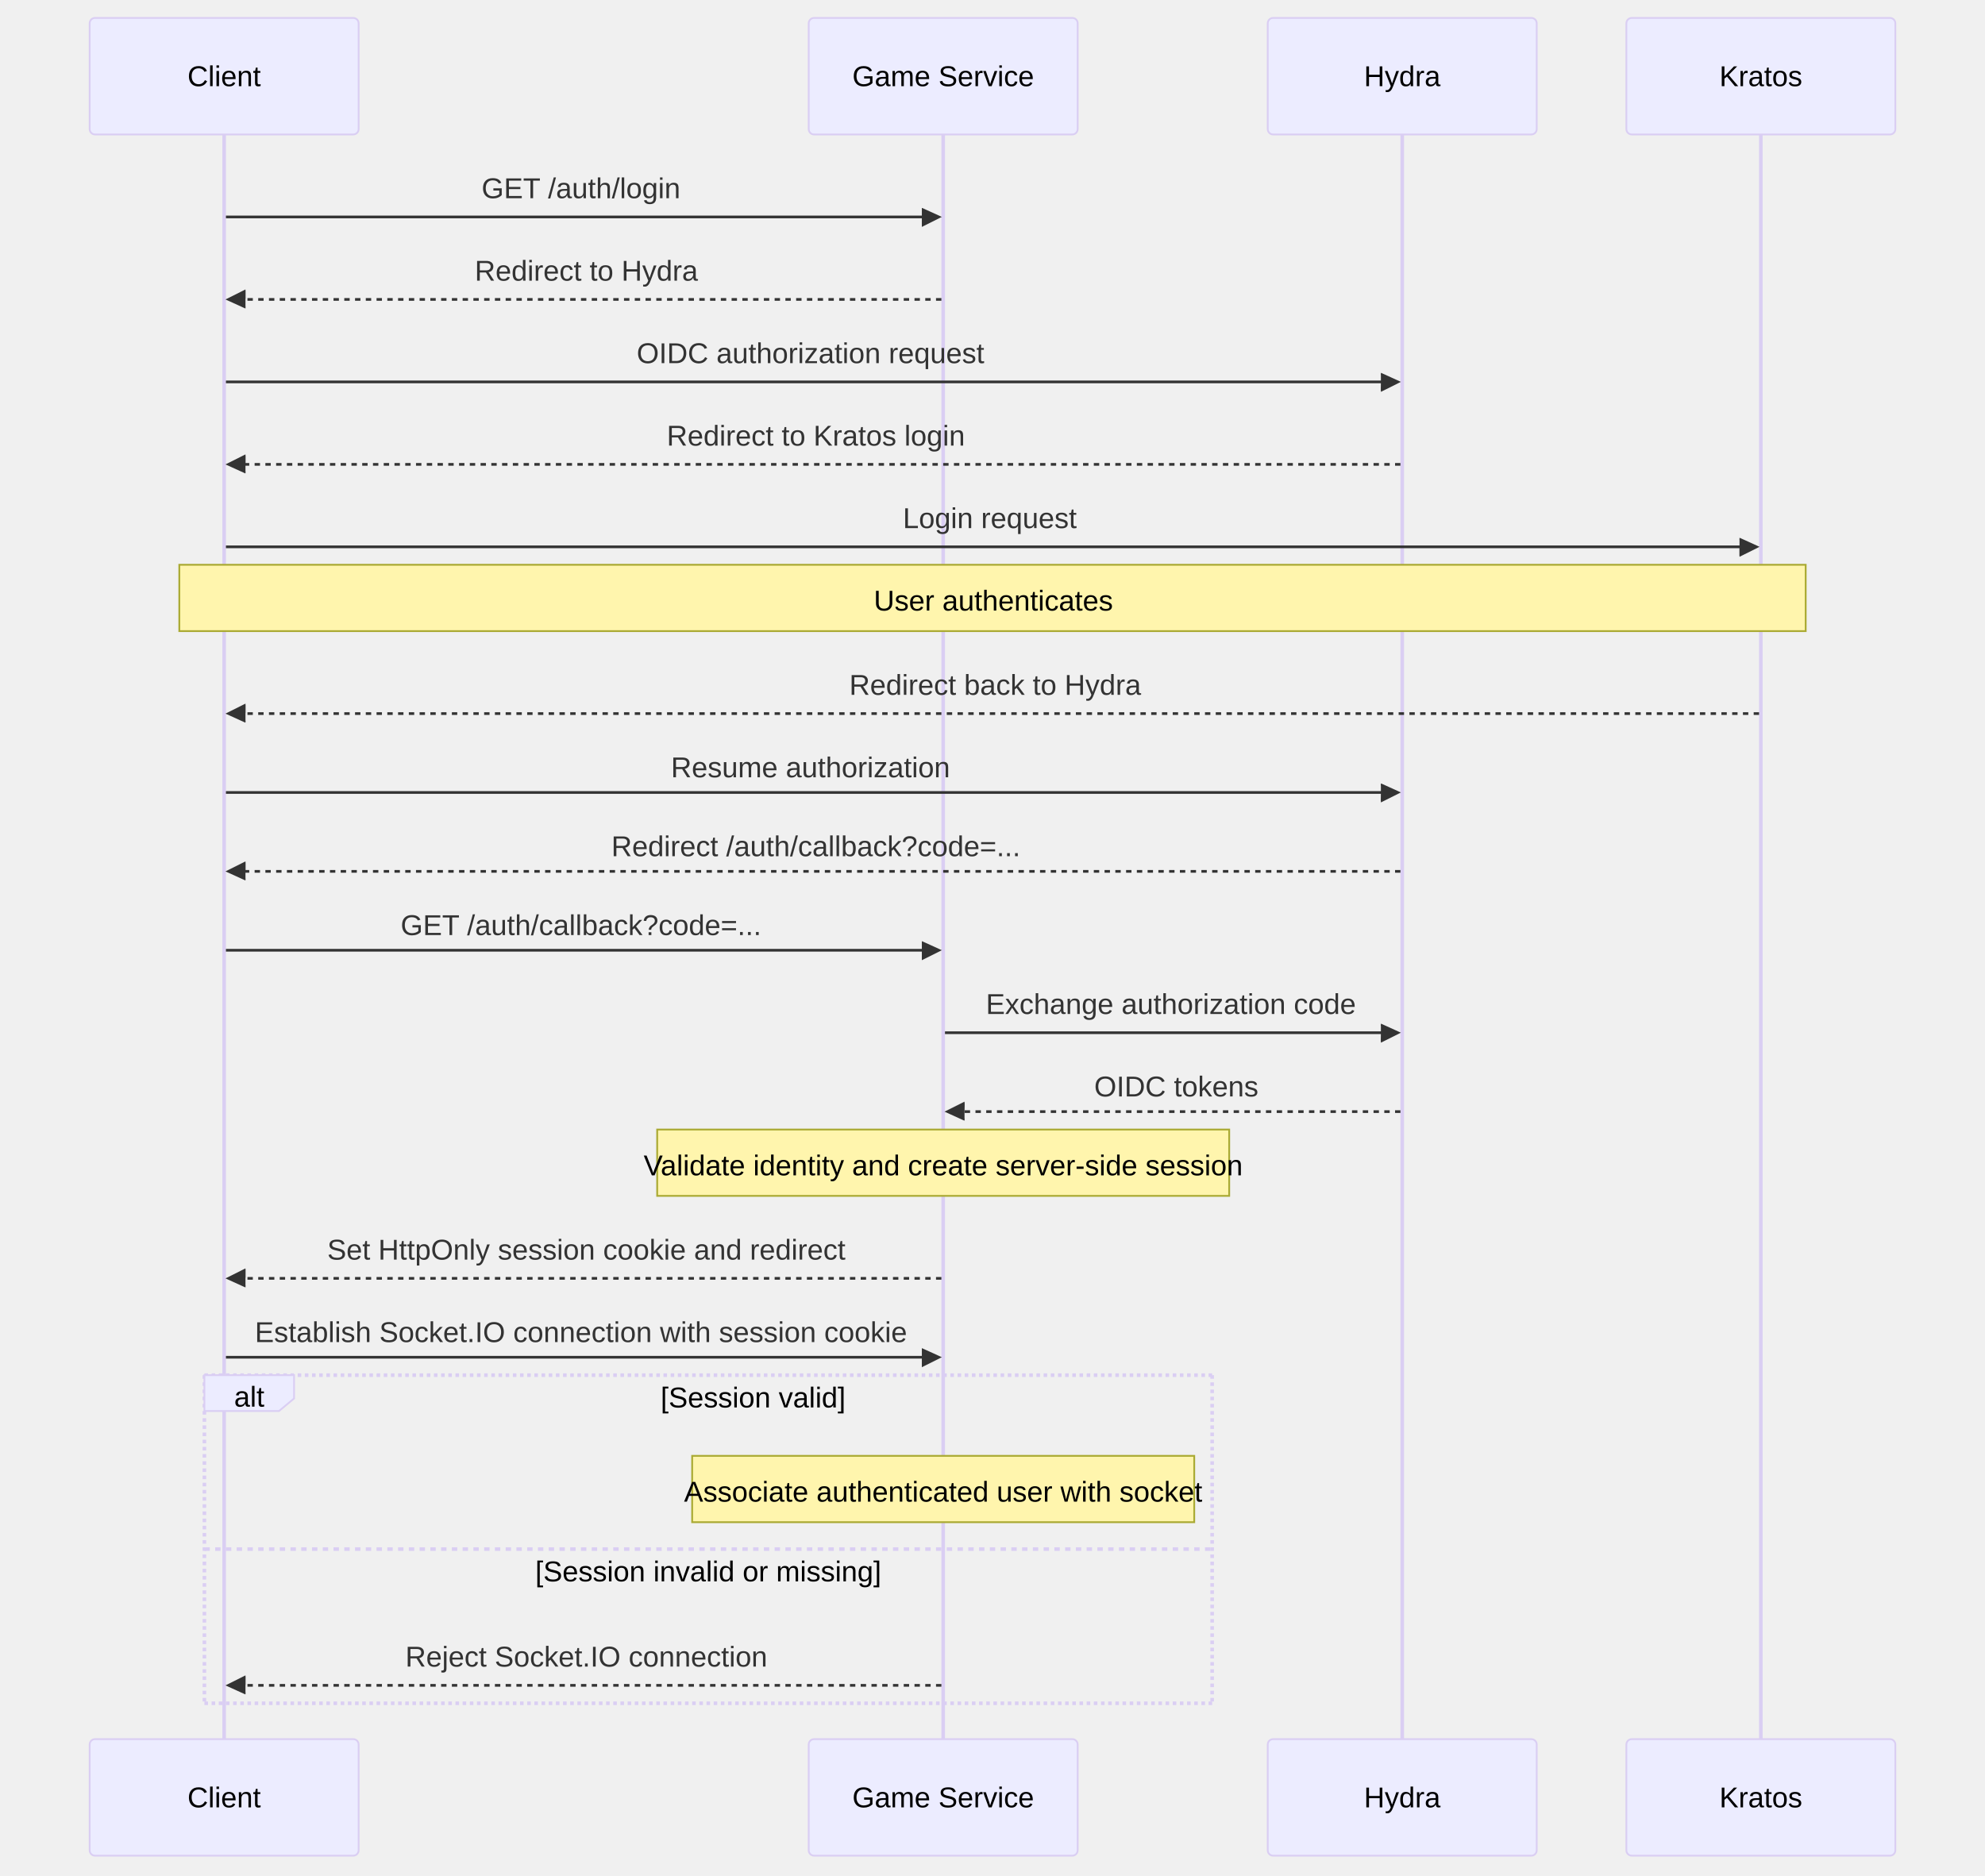
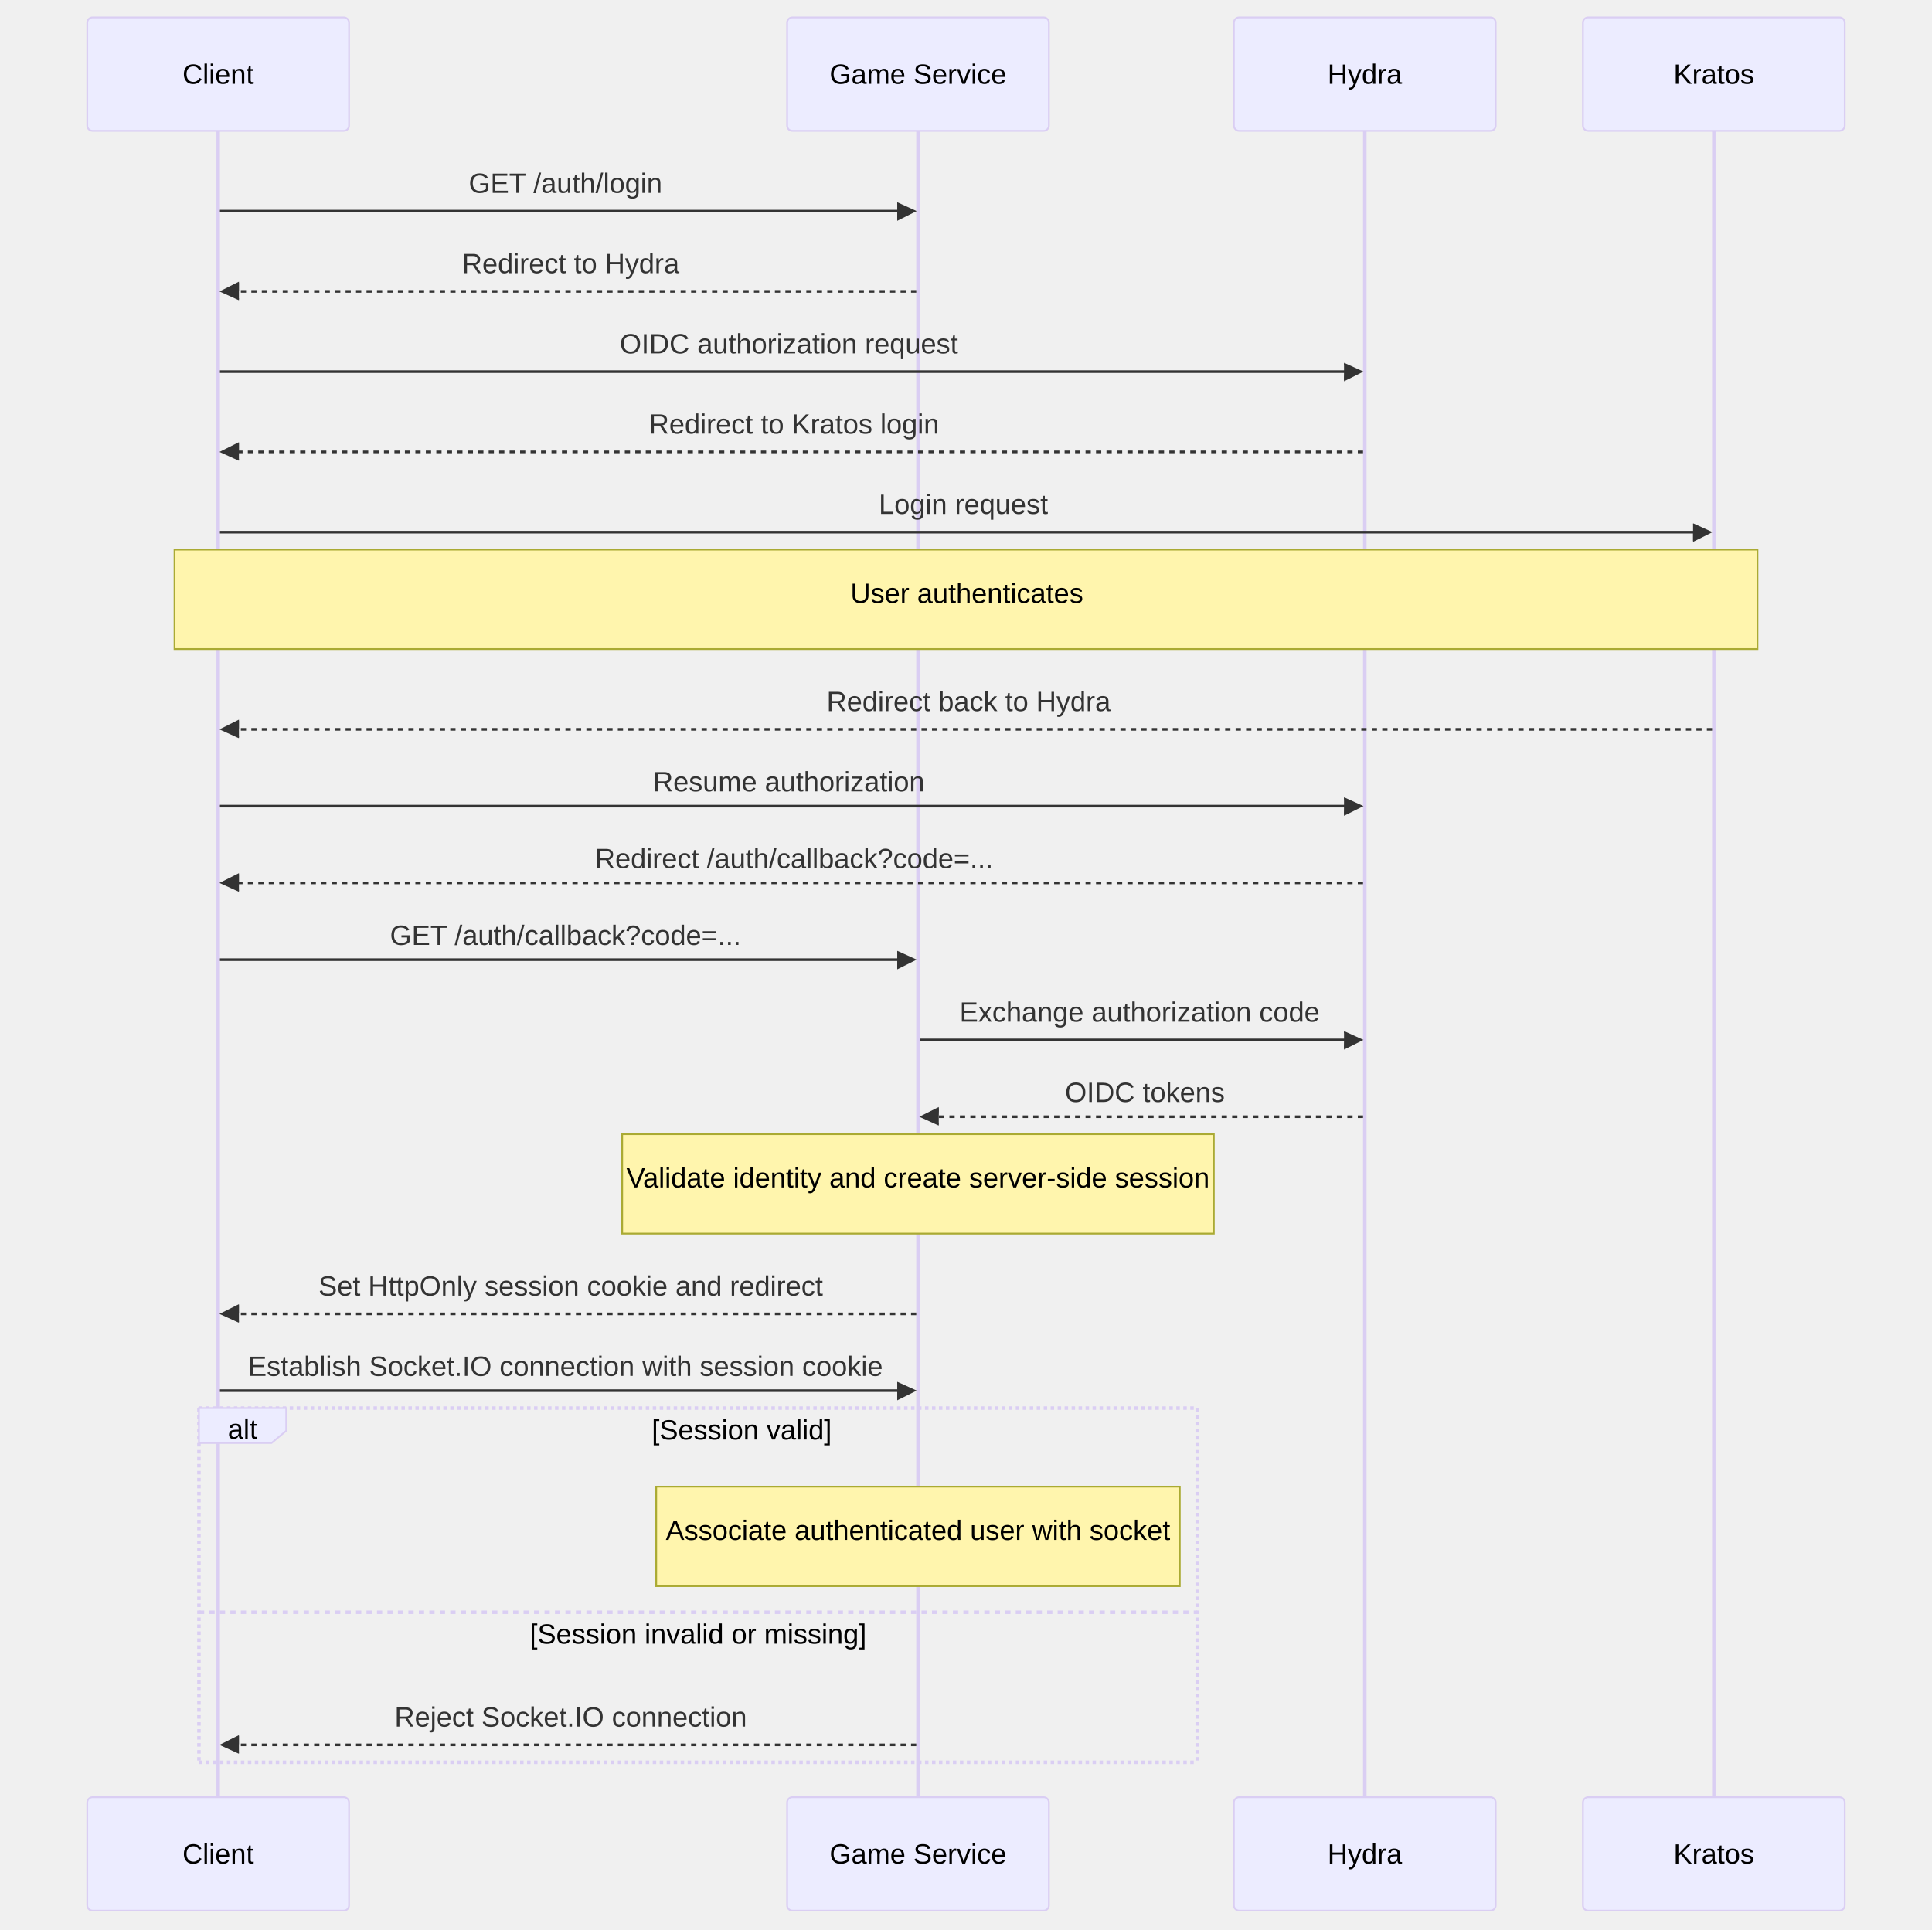
- <svg xmlns="http://www.w3.org/2000/svg" id="my-svg" width="100%" style="max-width: 1107px; background-color: white;" viewBox="-50 -10 1107 1046" role="graphics-document document" aria-roledescription="sequence">
+ <svg xmlns="http://www.w3.org/2000/svg" id="my-svg" width="100%" style="max-width: 1107px; background-color: white;" viewBox="-50 -10 1107 1106" role="graphics-document document" aria-roledescription="sequence">
  <g>
-     <rect x="857" y="960" fill="#eaeaea" stroke="#666" width="150" height="65" name="Kratos" rx="3" ry="3" class="actor actor-bottom" />
-     <text x="932" y="992.5" dominant-baseline="central" alignment-baseline="central" class="actor actor-box" style="text-anchor: middle; font-size: 16px; font-weight: 400;">
+     <rect x="857" y="1020" fill="#eaeaea" stroke="#666" width="150" height="65" name="Kratos" rx="3" ry="3" class="actor actor-bottom" />
+     <text x="932" y="1052.5" dominant-baseline="central" alignment-baseline="central" class="actor actor-box" style="text-anchor: middle; font-size: 16px; font-weight: 400;">
      <tspan x="932" dy="0">Kratos</tspan>
    </text>
  </g>
  <g>
-     <rect x="657" y="960" fill="#eaeaea" stroke="#666" width="150" height="65" name="Hydra" rx="3" ry="3" class="actor actor-bottom" />
-     <text x="732" y="992.5" dominant-baseline="central" alignment-baseline="central" class="actor actor-box" style="text-anchor: middle; font-size: 16px; font-weight: 400;">
+     <rect x="657" y="1020" fill="#eaeaea" stroke="#666" width="150" height="65" name="Hydra" rx="3" ry="3" class="actor actor-bottom" />
+     <text x="732" y="1052.5" dominant-baseline="central" alignment-baseline="central" class="actor actor-box" style="text-anchor: middle; font-size: 16px; font-weight: 400;">
      <tspan x="732" dy="0">Hydra</tspan>
    </text>
  </g>
  <g>
-     <rect x="401" y="960" fill="#eaeaea" stroke="#666" width="150" height="65" name="Server" rx="3" ry="3" class="actor actor-bottom" />
-     <text x="476" y="992.5" dominant-baseline="central" alignment-baseline="central" class="actor actor-box" style="text-anchor: middle; font-size: 16px; font-weight: 400;">
+     <rect x="401" y="1020" fill="#eaeaea" stroke="#666" width="150" height="65" name="Server" rx="3" ry="3" class="actor actor-bottom" />
+     <text x="476" y="1052.5" dominant-baseline="central" alignment-baseline="central" class="actor actor-box" style="text-anchor: middle; font-size: 16px; font-weight: 400;">
      <tspan x="476" dy="0">Game Service</tspan>
    </text>
  </g>
  <g>
-     <rect x="0" y="960" fill="#eaeaea" stroke="#666" width="150" height="65" name="Client" rx="3" ry="3" class="actor actor-bottom" />
-     <text x="75" y="992.5" dominant-baseline="central" alignment-baseline="central" class="actor actor-box" style="text-anchor: middle; font-size: 16px; font-weight: 400;">
+     <rect x="0" y="1020" fill="#eaeaea" stroke="#666" width="150" height="65" name="Client" rx="3" ry="3" class="actor actor-bottom" />
+     <text x="75" y="1052.5" dominant-baseline="central" alignment-baseline="central" class="actor actor-box" style="text-anchor: middle; font-size: 16px; font-weight: 400;">
      <tspan x="75" dy="0">Client</tspan>
    </text>
  </g>
  <g>
-     <line id="actor3" x1="932" y1="65" x2="932" y2="960" class="actor-line 200" stroke-width="0.5px" stroke="#999" name="Kratos" />
+     <line id="actor3" x1="932" y1="65" x2="932" y2="1020" class="actor-line 200" stroke-width="0.5px" stroke="#999" name="Kratos" />
    <g id="root-3">
      <rect x="857" y="0" fill="#eaeaea" stroke="#666" width="150" height="65" name="Kratos" rx="3" ry="3" class="actor actor-top" />
      <text x="932" y="32.5" dominant-baseline="central" alignment-baseline="central" class="actor actor-box" style="text-anchor: middle; font-size: 16px; font-weight: 400;">
        <tspan x="932" dy="0">Kratos</tspan>
      </text>
    </g>
  </g>
  <g>
-     <line id="actor2" x1="732" y1="65" x2="732" y2="960" class="actor-line 200" stroke-width="0.5px" stroke="#999" name="Hydra" />
+     <line id="actor2" x1="732" y1="65" x2="732" y2="1020" class="actor-line 200" stroke-width="0.5px" stroke="#999" name="Hydra" />
    <g id="root-2">
      <rect x="657" y="0" fill="#eaeaea" stroke="#666" width="150" height="65" name="Hydra" rx="3" ry="3" class="actor actor-top" />
      <text x="732" y="32.5" dominant-baseline="central" alignment-baseline="central" class="actor actor-box" style="text-anchor: middle; font-size: 16px; font-weight: 400;">
        <tspan x="732" dy="0">Hydra</tspan>
      </text>
    </g>
  </g>
  <g>
-     <line id="actor1" x1="476" y1="65" x2="476" y2="960" class="actor-line 200" stroke-width="0.5px" stroke="#999" name="Server" />
+     <line id="actor1" x1="476" y1="65" x2="476" y2="1020" class="actor-line 200" stroke-width="0.5px" stroke="#999" name="Server" />
    <g id="root-1">
      <rect x="401" y="0" fill="#eaeaea" stroke="#666" width="150" height="65" name="Server" rx="3" ry="3" class="actor actor-top" />
      <text x="476" y="32.5" dominant-baseline="central" alignment-baseline="central" class="actor actor-box" style="text-anchor: middle; font-size: 16px; font-weight: 400;">
        <tspan x="476" dy="0">Game Service</tspan>
      </text>
    </g>
  </g>
  <g>
-     <line id="actor0" x1="75" y1="65" x2="75" y2="960" class="actor-line 200" stroke-width="0.5px" stroke="#999" name="Client" />
+     <line id="actor0" x1="75" y1="65" x2="75" y2="1020" class="actor-line 200" stroke-width="0.5px" stroke="#999" name="Client" />
    <g id="root-0">
      <rect x="0" y="0" fill="#eaeaea" stroke="#666" width="150" height="65" name="Client" rx="3" ry="3" class="actor actor-top" />
      <text x="75" y="32.5" dominant-baseline="central" alignment-baseline="central" class="actor actor-box" style="text-anchor: middle; font-size: 16px; font-weight: 400;">
        <tspan x="75" dy="0">Client</tspan>
      </text>
    </g>
  </g>
  <style>#my-svg{font-family:"trebuchet ms",verdana,arial,sans-serif;font-size:16px;fill:#333;}@keyframes edge-animation-frame{from{stroke-dashoffset:0;}}@keyframes dash{to{stroke-dashoffset:0;}}#my-svg .edge-animation-slow{stroke-dasharray:9,5!important;stroke-dashoffset:900;animation:dash 50s linear infinite;stroke-linecap:round;}#my-svg .edge-animation-fast{stroke-dasharray:9,5!important;stroke-dashoffset:900;animation:dash 20s linear infinite;stroke-linecap:round;}#my-svg .error-icon{fill:#552222;}#my-svg .error-text{fill:#552222;stroke:#552222;}#my-svg .edge-thickness-normal{stroke-width:1px;}#my-svg .edge-thickness-thick{stroke-width:3.5px;}#my-svg .edge-pattern-solid{stroke-dasharray:0;}#my-svg .edge-thickness-invisible{stroke-width:0;fill:none;}#my-svg .edge-pattern-dashed{stroke-dasharray:3;}#my-svg .edge-pattern-dotted{stroke-dasharray:2;}#my-svg .marker{fill:#333333;stroke:#333333;}#my-svg .marker.cross{stroke:#333333;}#my-svg svg{font-family:"trebuchet ms",verdana,arial,sans-serif;font-size:16px;}#my-svg p{margin:0;}#my-svg .actor{stroke:hsl(259.626, 59.777%, 87.902%);fill:#ECECFF;}#my-svg text.actor&gt;tspan{fill:black;stroke:none;}#my-svg .actor-line{stroke:hsl(259.626, 59.777%, 87.902%);}#my-svg .innerArc{stroke-width:1.5;stroke-dasharray:none;}#my-svg .messageLine0{stroke-width:1.5;stroke-dasharray:none;stroke:#333;}#my-svg .messageLine1{stroke-width:1.5;stroke-dasharray:2,2;stroke:#333;}#my-svg #arrowhead path{fill:#333;stroke:#333;}#my-svg .sequenceNumber{fill:white;}#my-svg #sequencenumber{fill:#333;}#my-svg #crosshead path{fill:#333;stroke:#333;}#my-svg .messageText{fill:#333;stroke:none;}#my-svg .labelBox{stroke:hsl(259.626, 59.777%, 87.902%);fill:#ECECFF;}#my-svg .labelText,#my-svg .labelText&gt;tspan{fill:black;stroke:none;}#my-svg .loopText,#my-svg .loopText&gt;tspan{fill:black;stroke:none;}#my-svg .loopLine{stroke-width:2px;stroke-dasharray:2,2;stroke:hsl(259.626, 59.777%, 87.902%);fill:hsl(259.626, 59.777%, 87.902%);}#my-svg .note{stroke:#aaaa33;fill:#fff5ad;}#my-svg .noteText,#my-svg .noteText&gt;tspan{fill:black;stroke:none;}#my-svg .activation0{fill:#f4f4f4;stroke:#666;}#my-svg .activation1{fill:#f4f4f4;stroke:#666;}#my-svg .activation2{fill:#f4f4f4;stroke:#666;}#my-svg .actorPopupMenu{position:absolute;}#my-svg .actorPopupMenuPanel{position:absolute;fill:#ECECFF;box-shadow:0px 8px 16px 0px rgba(0,0,0,0.2);filter:drop-shadow(3px 5px 2px rgb(0 0 0 / 0.4));}#my-svg .actor-man line{stroke:hsl(259.626, 59.777%, 87.902%);fill:#ECECFF;}#my-svg .actor-man circle,#my-svg line{stroke:hsl(259.626, 59.777%, 87.902%);fill:#ECECFF;stroke-width:2px;}#my-svg :root{--mermaid-font-family:"trebuchet ms",verdana,arial,sans-serif;}</style>
  <g />
  <defs>
    <symbol id="computer" width="24" height="24">
      <path transform="scale(.5)" d="M2 2v13h20v-13h-20zm18 11h-16v-9h16v9zm-10.228 6l.466-1h3.524l.467 1h-4.457zm14.228 3h-24l2-6h2.104l-1.33 4h18.45l-1.297-4h2.073l2 6zm-5-10h-14v-7h14v7z" />
    </symbol>
  </defs>
  <defs>
    <symbol id="database" fill-rule="evenodd" clip-rule="evenodd">
      <path transform="scale(.5)" d="M12.258.001l.256.004.255.005.253.008.251.01.249.012.247.015.246.016.242.019.241.02.239.023.236.024.233.027.231.028.229.031.225.032.223.034.22.036.217.038.214.04.211.041.208.043.205.045.201.046.198.048.194.05.191.051.187.053.183.054.18.056.175.057.172.059.168.06.163.061.16.063.155.064.15.066.074.033.073.033.071.034.07.034.069.035.068.035.067.035.066.035.064.036.064.036.062.036.06.036.06.037.058.037.058.037.055.038.055.038.053.038.052.038.051.039.05.039.048.039.047.039.045.04.044.04.043.04.041.04.04.041.039.041.037.041.036.041.034.041.033.042.032.042.03.042.029.042.027.042.026.043.024.043.023.043.021.043.02.043.018.044.017.043.015.044.013.044.012.044.011.045.009.044.007.045.006.045.004.045.002.045.001.045v17l-.001.045-.002.045-.004.045-.006.045-.007.045-.009.044-.011.045-.012.044-.013.044-.015.044-.017.043-.018.044-.02.043-.021.043-.023.043-.024.043-.026.043-.027.042-.029.042-.03.042-.032.042-.033.042-.034.041-.036.041-.037.041-.039.041-.04.041-.041.04-.043.04-.044.04-.045.04-.047.039-.048.039-.05.039-.051.039-.052.038-.053.038-.055.038-.055.038-.058.037-.058.037-.06.037-.06.036-.062.036-.064.036-.064.036-.066.035-.067.035-.068.035-.069.035-.07.034-.071.034-.073.033-.074.033-.15.066-.155.064-.16.063-.163.061-.168.06-.172.059-.175.057-.18.056-.183.054-.187.053-.191.051-.194.05-.198.048-.201.046-.205.045-.208.043-.211.041-.214.04-.217.038-.22.036-.223.034-.225.032-.229.031-.231.028-.233.027-.236.024-.239.023-.241.02-.242.019-.246.016-.247.015-.249.012-.251.01-.253.008-.255.005-.256.004-.258.001-.258-.001-.256-.004-.255-.005-.253-.008-.251-.01-.249-.012-.247-.015-.245-.016-.243-.019-.241-.02-.238-.023-.236-.024-.234-.027-.231-.028-.228-.031-.226-.032-.223-.034-.22-.036-.217-.038-.214-.04-.211-.041-.208-.043-.204-.045-.201-.046-.198-.048-.195-.05-.19-.051-.187-.053-.184-.054-.179-.056-.176-.057-.172-.059-.167-.06-.164-.061-.159-.063-.155-.064-.151-.066-.074-.033-.072-.033-.072-.034-.07-.034-.069-.035-.068-.035-.067-.035-.066-.035-.064-.036-.063-.036-.062-.036-.061-.036-.06-.037-.058-.037-.057-.037-.056-.038-.055-.038-.053-.038-.052-.038-.051-.039-.049-.039-.049-.039-.046-.039-.046-.04-.044-.04-.043-.04-.041-.04-.04-.041-.039-.041-.037-.041-.036-.041-.034-.041-.033-.042-.032-.042-.03-.042-.029-.042-.027-.042-.026-.043-.024-.043-.023-.043-.021-.043-.02-.043-.018-.044-.017-.043-.015-.044-.013-.044-.012-.044-.011-.045-.009-.044-.007-.045-.006-.045-.004-.045-.002-.045-.001-.045v-17l.001-.045.002-.045.004-.045.006-.045.007-.045.009-.044.011-.045.012-.044.013-.044.015-.044.017-.043.018-.044.02-.043.021-.043.023-.043.024-.043.026-.043.027-.042.029-.042.03-.042.032-.042.033-.042.034-.041.036-.041.037-.041.039-.041.04-.041.041-.04.043-.04.044-.04.046-.04.046-.039.049-.039.049-.039.051-.039.052-.038.053-.038.055-.038.056-.038.057-.037.058-.037.06-.037.061-.036.062-.036.063-.036.064-.036.066-.035.067-.035.068-.035.069-.035.07-.034.072-.034.072-.033.074-.033.151-.066.155-.064.159-.063.164-.061.167-.06.172-.059.176-.057.179-.056.184-.054.187-.053.19-.051.195-.05.198-.048.201-.046.204-.045.208-.043.211-.041.214-.04.217-.038.22-.036.223-.034.226-.032.228-.031.231-.028.234-.027.236-.024.238-.023.241-.02.243-.019.245-.016.247-.015.249-.012.251-.01.253-.008.255-.005.256-.004.258-.001.258.001zm-9.258 20.499v.01l.001.021.003.021.004.022.005.021.006.022.007.022.009.023.01.022.011.023.012.023.013.023.015.023.016.024.017.023.018.024.019.024.021.024.022.025.023.024.024.025.052.049.056.05.061.051.066.051.07.051.075.051.079.052.084.052.088.052.092.052.097.052.102.051.105.052.11.052.114.051.119.051.123.051.127.05.131.05.135.05.139.048.144.049.147.047.152.047.155.047.16.045.163.045.167.043.171.043.176.041.178.041.183.039.187.039.19.037.194.035.197.035.202.033.204.031.209.03.212.029.216.027.219.025.222.024.226.021.23.02.233.018.236.016.24.015.243.012.246.01.249.008.253.005.256.004.259.001.26-.001.257-.004.254-.005.25-.008.247-.011.244-.012.241-.014.237-.016.233-.018.231-.021.226-.021.224-.024.22-.026.216-.027.212-.028.21-.031.205-.031.202-.034.198-.034.194-.036.191-.037.187-.039.183-.04.179-.04.175-.042.172-.043.168-.044.163-.045.16-.046.155-.046.152-.047.148-.048.143-.049.139-.049.136-.05.131-.05.126-.05.123-.051.118-.052.114-.051.11-.052.106-.052.101-.052.096-.052.092-.052.088-.053.083-.051.079-.052.074-.052.07-.051.065-.051.06-.051.056-.05.051-.05.023-.024.023-.025.021-.024.02-.024.019-.024.018-.024.017-.024.015-.023.014-.024.013-.023.012-.023.01-.023.01-.022.008-.022.006-.022.006-.022.004-.022.004-.021.001-.021.001-.021v-4.127l-.077.055-.08.053-.083.054-.085.053-.087.052-.09.052-.093.051-.095.05-.097.05-.1.049-.102.049-.105.048-.106.047-.109.047-.111.046-.114.045-.115.045-.118.044-.12.043-.122.042-.124.042-.126.041-.128.04-.13.04-.132.038-.134.038-.135.037-.138.037-.139.035-.142.035-.143.034-.144.033-.147.032-.148.031-.15.03-.151.03-.153.029-.154.027-.156.027-.158.026-.159.025-.161.024-.162.023-.163.022-.165.021-.166.02-.167.019-.169.018-.169.017-.171.016-.173.015-.173.014-.175.013-.175.012-.177.011-.178.01-.179.008-.179.008-.181.006-.182.005-.182.004-.184.003-.184.002h-.37l-.184-.002-.184-.003-.182-.004-.182-.005-.181-.006-.179-.008-.179-.008-.178-.01-.176-.011-.176-.012-.175-.013-.173-.014-.172-.015-.171-.016-.17-.017-.169-.018-.167-.019-.166-.02-.165-.021-.163-.022-.162-.023-.161-.024-.159-.025-.157-.026-.156-.027-.155-.027-.153-.029-.151-.03-.15-.03-.148-.031-.146-.032-.145-.033-.143-.034-.141-.035-.14-.035-.137-.037-.136-.037-.134-.038-.132-.038-.13-.04-.128-.04-.126-.041-.124-.042-.122-.042-.12-.044-.117-.043-.116-.045-.113-.045-.112-.046-.109-.047-.106-.047-.105-.048-.102-.049-.1-.049-.097-.05-.095-.05-.093-.052-.09-.051-.087-.052-.085-.053-.083-.054-.08-.054-.077-.054v4.127zm0-5.654v.011l.001.021.003.021.004.021.005.022.006.022.007.022.009.022.01.022.011.023.012.023.013.023.015.024.016.023.017.024.018.024.019.024.021.024.022.024.023.025.024.024.052.05.056.05.061.05.066.051.07.051.075.052.079.051.084.052.088.052.092.052.097.052.102.052.105.052.11.051.114.051.119.052.123.05.127.051.131.05.135.049.139.049.144.048.147.048.152.047.155.046.16.045.163.045.167.044.171.042.176.042.178.04.183.04.187.038.19.037.194.036.197.034.202.033.204.032.209.03.212.028.216.027.219.025.222.024.226.022.23.02.233.018.236.016.24.014.243.012.246.01.249.008.253.006.256.003.259.001.26-.001.257-.003.254-.006.25-.008.247-.01.244-.012.241-.015.237-.016.233-.018.231-.02.226-.022.224-.024.22-.025.216-.027.212-.029.21-.03.205-.032.202-.033.198-.035.194-.036.191-.037.187-.039.183-.039.179-.041.175-.042.172-.043.168-.044.163-.045.16-.045.155-.047.152-.047.148-.048.143-.048.139-.05.136-.049.131-.05.126-.051.123-.051.118-.051.114-.052.11-.052.106-.052.101-.052.096-.052.092-.052.088-.052.083-.052.079-.052.074-.051.07-.052.065-.051.06-.05.056-.051.051-.049.023-.025.023-.024.021-.025.02-.024.019-.024.018-.024.017-.024.015-.023.014-.023.013-.024.012-.022.01-.023.01-.023.008-.022.006-.022.006-.022.004-.021.004-.022.001-.021.001-.021v-4.139l-.077.054-.08.054-.083.054-.085.052-.087.053-.09.051-.093.051-.095.051-.097.05-.1.049-.102.049-.105.048-.106.047-.109.047-.111.046-.114.045-.115.044-.118.044-.12.044-.122.042-.124.042-.126.041-.128.04-.13.039-.132.039-.134.038-.135.037-.138.036-.139.036-.142.035-.143.033-.144.033-.147.033-.148.031-.15.03-.151.03-.153.028-.154.028-.156.027-.158.026-.159.025-.161.024-.162.023-.163.022-.165.021-.166.02-.167.019-.169.018-.169.017-.171.016-.173.015-.173.014-.175.013-.175.012-.177.011-.178.009-.179.009-.179.007-.181.007-.182.005-.182.004-.184.003-.184.002h-.37l-.184-.002-.184-.003-.182-.004-.182-.005-.181-.007-.179-.007-.179-.009-.178-.009-.176-.011-.176-.012-.175-.013-.173-.014-.172-.015-.171-.016-.17-.017-.169-.018-.167-.019-.166-.02-.165-.021-.163-.022-.162-.023-.161-.024-.159-.025-.157-.026-.156-.027-.155-.028-.153-.028-.151-.03-.15-.03-.148-.031-.146-.033-.145-.033-.143-.033-.141-.035-.14-.036-.137-.036-.136-.037-.134-.038-.132-.039-.13-.039-.128-.04-.126-.041-.124-.042-.122-.043-.12-.043-.117-.044-.116-.044-.113-.046-.112-.046-.109-.046-.106-.047-.105-.048-.102-.049-.1-.049-.097-.05-.095-.051-.093-.051-.09-.051-.087-.053-.085-.052-.083-.054-.08-.054-.077-.054v4.139zm0-5.666v.011l.001.02.003.022.004.021.005.022.006.021.007.022.009.023.01.022.011.023.012.023.013.023.015.023.016.024.017.024.018.023.019.024.021.025.022.024.023.024.024.025.052.05.056.05.061.05.066.051.07.051.075.052.079.051.084.052.088.052.092.052.097.052.102.052.105.051.11.052.114.051.119.051.123.051.127.05.131.05.135.05.139.049.144.048.147.048.152.047.155.046.16.045.163.045.167.043.171.043.176.042.178.04.183.04.187.038.19.037.194.036.197.034.202.033.204.032.209.03.212.028.216.027.219.025.222.024.226.021.23.02.233.018.236.017.24.014.243.012.246.01.249.008.253.006.256.003.259.001.26-.001.257-.003.254-.006.25-.008.247-.01.244-.013.241-.014.237-.016.233-.018.231-.02.226-.022.224-.024.22-.025.216-.027.212-.029.21-.03.205-.032.202-.033.198-.035.194-.036.191-.037.187-.039.183-.039.179-.041.175-.042.172-.043.168-.044.163-.045.16-.045.155-.047.152-.047.148-.048.143-.049.139-.049.136-.049.131-.051.126-.05.123-.051.118-.052.114-.051.11-.052.106-.052.101-.052.096-.052.092-.052.088-.052.083-.052.079-.052.074-.052.07-.051.065-.051.06-.051.056-.05.051-.049.023-.025.023-.025.021-.024.02-.024.019-.024.018-.024.017-.024.015-.023.014-.024.013-.023.012-.023.01-.022.01-.023.008-.022.006-.022.006-.022.004-.022.004-.021.001-.021.001-.021v-4.153l-.077.054-.08.054-.083.053-.085.053-.087.053-.09.051-.093.051-.095.051-.097.05-.1.049-.102.048-.105.048-.106.048-.109.046-.111.046-.114.046-.115.044-.118.044-.12.043-.122.043-.124.042-.126.041-.128.04-.13.039-.132.039-.134.038-.135.037-.138.036-.139.036-.142.034-.143.034-.144.033-.147.032-.148.032-.15.03-.151.03-.153.028-.154.028-.156.027-.158.026-.159.024-.161.024-.162.023-.163.023-.165.021-.166.02-.167.019-.169.018-.169.017-.171.016-.173.015-.173.014-.175.013-.175.012-.177.01-.178.01-.179.009-.179.007-.181.006-.182.006-.182.004-.184.003-.184.001-.185.001-.185-.001-.184-.001-.184-.003-.182-.004-.182-.006-.181-.006-.179-.007-.179-.009-.178-.01-.176-.01-.176-.012-.175-.013-.173-.014-.172-.015-.171-.016-.17-.017-.169-.018-.167-.019-.166-.02-.165-.021-.163-.023-.162-.023-.161-.024-.159-.024-.157-.026-.156-.027-.155-.028-.153-.028-.151-.03-.15-.03-.148-.032-.146-.032-.145-.033-.143-.034-.141-.034-.14-.036-.137-.036-.136-.037-.134-.038-.132-.039-.13-.039-.128-.041-.126-.041-.124-.041-.122-.043-.12-.043-.117-.044-.116-.044-.113-.046-.112-.046-.109-.046-.106-.048-.105-.048-.102-.048-.1-.05-.097-.049-.095-.051-.093-.051-.09-.052-.087-.052-.085-.053-.083-.053-.08-.054-.077-.054v4.153zm8.74-8.179l-.257.004-.254.005-.25.008-.247.011-.244.012-.241.014-.237.016-.233.018-.231.021-.226.022-.224.023-.22.026-.216.027-.212.028-.21.031-.205.032-.202.033-.198.034-.194.036-.191.038-.187.038-.183.04-.179.041-.175.042-.172.043-.168.043-.163.045-.16.046-.155.046-.152.048-.148.048-.143.048-.139.049-.136.05-.131.05-.126.051-.123.051-.118.051-.114.052-.11.052-.106.052-.101.052-.096.052-.092.052-.088.052-.083.052-.079.052-.074.051-.07.052-.065.051-.06.05-.056.05-.051.05-.023.025-.023.024-.021.024-.02.025-.019.024-.018.024-.017.023-.015.024-.014.023-.013.023-.012.023-.01.023-.01.022-.008.022-.006.023-.006.021-.004.022-.004.021-.001.021-.001.021.001.021.001.021.004.021.004.022.006.021.006.023.008.022.01.022.01.023.012.023.013.023.014.023.015.024.017.023.018.024.019.024.02.025.021.024.023.024.023.025.051.05.056.05.06.05.065.051.07.052.074.051.079.052.083.052.088.052.092.052.096.052.101.052.106.052.11.052.114.052.118.051.123.051.126.051.131.05.136.05.139.049.143.048.148.048.152.048.155.046.16.046.163.045.168.043.172.043.175.042.179.041.183.04.187.038.191.038.194.036.198.034.202.033.205.032.21.031.212.028.216.027.22.026.224.023.226.022.231.021.233.018.237.016.241.014.244.012.247.011.25.008.254.005.257.004.26.001.26-.001.257-.004.254-.005.25-.008.247-.011.244-.012.241-.014.237-.016.233-.018.231-.021.226-.022.224-.023.22-.026.216-.027.212-.028.21-.031.205-.032.202-.033.198-.034.194-.036.191-.038.187-.038.183-.04.179-.041.175-.042.172-.043.168-.043.163-.045.16-.046.155-.046.152-.048.148-.048.143-.048.139-.049.136-.05.131-.05.126-.051.123-.051.118-.051.114-.052.11-.052.106-.052.101-.052.096-.052.092-.052.088-.052.083-.052.079-.052.074-.051.07-.052.065-.051.06-.05.056-.05.051-.05.023-.025.023-.024.021-.024.02-.025.019-.024.018-.024.017-.023.015-.024.014-.023.013-.023.012-.023.01-.023.01-.022.008-.022.006-.023.006-.021.004-.022.004-.021.001-.021.001-.021-.001-.021-.001-.021-.004-.021-.004-.022-.006-.021-.006-.023-.008-.022-.01-.022-.01-.023-.012-.023-.013-.023-.014-.023-.015-.024-.017-.023-.018-.024-.019-.024-.02-.025-.021-.024-.023-.024-.023-.025-.051-.05-.056-.05-.06-.05-.065-.051-.07-.052-.074-.051-.079-.052-.083-.052-.088-.052-.092-.052-.096-.052-.101-.052-.106-.052-.11-.052-.114-.052-.118-.051-.123-.051-.126-.051-.131-.05-.136-.05-.139-.049-.143-.048-.148-.048-.152-.048-.155-.046-.16-.046-.163-.045-.168-.043-.172-.043-.175-.042-.179-.041-.183-.04-.187-.038-.191-.038-.194-.036-.198-.034-.202-.033-.205-.032-.21-.031-.212-.028-.216-.027-.22-.026-.224-.023-.226-.022-.231-.021-.233-.018-.237-.016-.241-.014-.244-.012-.247-.011-.25-.008-.254-.005-.257-.004-.26-.001-.26.001z" />
    </symbol>
  </defs>
  <defs>
    <symbol id="clock" width="24" height="24">
      <path transform="scale(.5)" d="M12 2c5.514 0 10 4.486 10 10s-4.486 10-10 10-10-4.486-10-10 4.486-10 10-10zm0-2c-6.627 0-12 5.373-12 12s5.373 12 12 12 12-5.373 12-12-5.373-12-12-12zm5.848 12.459c.202.038.202.333.001.372-1.907.361-6.045 1.111-6.547 1.111-.719 0-1.301-.582-1.301-1.301 0-.512.77-5.447 1.125-7.445.034-.192.312-.181.343.014l.985 6.238 5.394 1.011z" />
    </symbol>
  </defs>
  <defs>
    <marker id="arrowhead" refX="7.9" refY="5" markerUnits="userSpaceOnUse" markerWidth="12" markerHeight="12" orient="auto-start-reverse">
      <path d="M -1 0 L 10 5 L 0 10 z" />
    </marker>
  </defs>
  <defs>
    <marker id="crosshead" markerWidth="15" markerHeight="8" orient="auto" refX="4" refY="4.5">
      <path fill="none" stroke="#000000" stroke-width="1pt" d="M 1,2 L 6,7 M 6,2 L 1,7" style="stroke-dasharray: 0, 0;" />
    </marker>
  </defs>
  <defs>
    <marker id="filled-head" refX="15.5" refY="7" markerWidth="20" markerHeight="28" orient="auto">
      <path d="M 18,7 L9,13 L14,7 L9,1 Z" />
    </marker>
  </defs>
  <defs>
    <marker id="sequencenumber" refX="15" refY="15" markerWidth="60" markerHeight="40" orient="auto">
      <circle cx="15" cy="15" r="6" />
    </marker>
  </defs>
  <g>
-     <rect x="50" y="305" fill="#EDF2AE" stroke="#666" width="907" height="37" class="note" />
-     <text x="504" y="310" text-anchor="middle" dominant-baseline="middle" alignment-baseline="middle" class="noteText" dy="1em" style="font-size: 16px; font-weight: 400;">
+     <rect x="50" y="305" fill="#EDF2AE" stroke="#666" width="907" height="57" class="note" />
+     <text x="504" y="315" text-anchor="middle" dominant-baseline="middle" alignment-baseline="middle" class="noteText" dy="1em" style="font-size: 16px; font-weight: 400;">
      <tspan x="504">User authenticates</tspan>
    </text>
  </g>
  <g>
-     <rect x="316.5" y="620" fill="#EDF2AE" stroke="#666" width="319" height="37" class="note" />
-     <text x="476" y="625" text-anchor="middle" dominant-baseline="middle" alignment-baseline="middle" class="noteText" dy="1em" style="font-size: 16px; font-weight: 400;">
+     <rect x="306.5" y="640" fill="#EDF2AE" stroke="#666" width="339" height="57" class="note" />
+     <text x="476" y="650" text-anchor="middle" dominant-baseline="middle" alignment-baseline="middle" class="noteText" dy="1em" style="font-size: 16px; font-weight: 400;">
      <tspan x="476">Validate identity and create server-side session</tspan>
    </text>
  </g>
  <g>
-     <rect x="336" y="802" fill="#EDF2AE" stroke="#666" width="280" height="37" class="note" />
-     <text x="476" y="807" text-anchor="middle" dominant-baseline="middle" alignment-baseline="middle" class="noteText" dy="1em" style="font-size: 16px; font-weight: 400;">
+     <rect x="326" y="842" fill="#EDF2AE" stroke="#666" width="300" height="57" class="note" />
+     <text x="476" y="852" text-anchor="middle" dominant-baseline="middle" alignment-baseline="middle" class="noteText" dy="1em" style="font-size: 16px; font-weight: 400;">
      <tspan x="476">Associate authenticated user with socket</tspan>
    </text>
  </g>
  <g>
-     <line x1="64" y1="757" x2="626" y2="757" class="loopLine" />
-     <line x1="626" y1="757" x2="626" y2="940" class="loopLine" />
-     <line x1="64" y1="940" x2="626" y2="940" class="loopLine" />
-     <line x1="64" y1="757" x2="64" y2="940" class="loopLine" />
-     <line x1="64" y1="854" x2="626" y2="854" class="loopLine" style="stroke-dasharray: 3, 3;" />
-     <polygon points="64,757 114,757 114,770 105.6,777 64,777" class="labelBox" />
-     <text x="89" y="770" text-anchor="middle" dominant-baseline="middle" alignment-baseline="middle" class="labelText" style="font-size: 16px; font-weight: 400;">alt</text>
-     <text x="370" y="775" text-anchor="middle" class="loopText" style="font-size: 16px; font-weight: 400;">
-       <tspan x="370">[Session valid]</tspan>
+     <line x1="64" y1="797" x2="636" y2="797" class="loopLine" />
+     <line x1="636" y1="797" x2="636" y2="1000" class="loopLine" />
+     <line x1="64" y1="1000" x2="636" y2="1000" class="loopLine" />
+     <line x1="64" y1="797" x2="64" y2="1000" class="loopLine" />
+     <line x1="64" y1="914" x2="636" y2="914" class="loopLine" style="stroke-dasharray: 3, 3;" />
+     <polygon points="64,797 114,797 114,810 105.6,817 64,817" class="labelBox" />
+     <text x="89" y="810" text-anchor="middle" dominant-baseline="middle" alignment-baseline="middle" class="labelText" style="font-size: 16px; font-weight: 400;">alt</text>
+     <text x="375" y="815" text-anchor="middle" class="loopText" style="font-size: 16px; font-weight: 400;">
+       <tspan x="375">[Session valid]</tspan>
    </text>
-     <text x="345" y="872" text-anchor="middle" class="loopText" style="font-size: 16px; font-weight: 400;">[Session invalid or missing]</text>
+     <text x="350" y="932" text-anchor="middle" class="loopText" style="font-size: 16px; font-weight: 400;">[Session invalid or missing]</text>
  </g>
  <text x="274" y="80" text-anchor="middle" dominant-baseline="middle" alignment-baseline="middle" class="messageText" dy="1em" style="font-size: 16px; font-weight: 400;">GET /auth/login</text>
  <line x1="76" y1="111" x2="472" y2="111" class="messageLine0" stroke-width="2" stroke="none" marker-end="url(#arrowhead)" style="fill: none;" />
  <text x="277" y="126" text-anchor="middle" dominant-baseline="middle" alignment-baseline="middle" class="messageText" dy="1em" style="font-size: 16px; font-weight: 400;">Redirect to Hydra</text>
  <line x1="475" y1="157" x2="79" y2="157" class="messageLine1" stroke-width="2" stroke="none" marker-end="url(#arrowhead)" style="stroke-dasharray: 3, 3; fill: none;" />
  <text x="402" y="172" text-anchor="middle" dominant-baseline="middle" alignment-baseline="middle" class="messageText" dy="1em" style="font-size: 16px; font-weight: 400;">OIDC authorization request</text>
  <line x1="76" y1="203" x2="728" y2="203" class="messageLine0" stroke-width="2" stroke="none" marker-end="url(#arrowhead)" style="fill: none;" />
  <text x="405" y="218" text-anchor="middle" dominant-baseline="middle" alignment-baseline="middle" class="messageText" dy="1em" style="font-size: 16px; font-weight: 400;">Redirect to Kratos login</text>
  <line x1="731" y1="249" x2="79" y2="249" class="messageLine1" stroke-width="2" stroke="none" marker-end="url(#arrowhead)" style="stroke-dasharray: 3, 3; fill: none;" />
  <text x="502" y="264" text-anchor="middle" dominant-baseline="middle" alignment-baseline="middle" class="messageText" dy="1em" style="font-size: 16px; font-weight: 400;">Login request</text>
  <line x1="76" y1="295" x2="928" y2="295" class="messageLine0" stroke-width="2" stroke="none" marker-end="url(#arrowhead)" style="fill: none;" />
-   <text x="505" y="357" text-anchor="middle" dominant-baseline="middle" alignment-baseline="middle" class="messageText" dy="1em" style="font-size: 16px; font-weight: 400;">Redirect back to Hydra</text>
-   <line x1="931" y1="388" x2="79" y2="388" class="messageLine1" stroke-width="2" stroke="none" marker-end="url(#arrowhead)" style="stroke-dasharray: 3, 3; fill: none;" />
-   <text x="402" y="403" text-anchor="middle" dominant-baseline="middle" alignment-baseline="middle" class="messageText" dy="1em" style="font-size: 16px; font-weight: 400;">Resume authorization</text>
-   <line x1="76" y1="432" x2="728" y2="432" class="messageLine0" stroke-width="2" stroke="none" marker-end="url(#arrowhead)" style="fill: none;" />
-   <text x="405" y="447" text-anchor="middle" dominant-baseline="middle" alignment-baseline="middle" class="messageText" dy="1em" style="font-size: 16px; font-weight: 400;">Redirect /auth/callback?code=...</text>
-   <line x1="731" y1="476" x2="79" y2="476" class="messageLine1" stroke-width="2" stroke="none" marker-end="url(#arrowhead)" style="stroke-dasharray: 3, 3; fill: none;" />
-   <text x="274" y="491" text-anchor="middle" dominant-baseline="middle" alignment-baseline="middle" class="messageText" dy="1em" style="font-size: 16px; font-weight: 400;">GET /auth/callback?code=...</text>
-   <line x1="76" y1="520" x2="472" y2="520" class="messageLine0" stroke-width="2" stroke="none" marker-end="url(#arrowhead)" style="fill: none;" />
-   <text x="603" y="535" text-anchor="middle" dominant-baseline="middle" alignment-baseline="middle" class="messageText" dy="1em" style="font-size: 16px; font-weight: 400;">Exchange authorization code</text>
-   <line x1="477" y1="566" x2="728" y2="566" class="messageLine0" stroke-width="2" stroke="none" marker-end="url(#arrowhead)" style="fill: none;" />
-   <text x="606" y="581" text-anchor="middle" dominant-baseline="middle" alignment-baseline="middle" class="messageText" dy="1em" style="font-size: 16px; font-weight: 400;">OIDC tokens</text>
-   <line x1="731" y1="610" x2="480" y2="610" class="messageLine1" stroke-width="2" stroke="none" marker-end="url(#arrowhead)" style="stroke-dasharray: 3, 3; fill: none;" />
-   <text x="277" y="672" text-anchor="middle" dominant-baseline="middle" alignment-baseline="middle" class="messageText" dy="1em" style="font-size: 16px; font-weight: 400;">Set HttpOnly session cookie and redirect</text>
-   <line x1="475" y1="703" x2="79" y2="703" class="messageLine1" stroke-width="2" stroke="none" marker-end="url(#arrowhead)" style="stroke-dasharray: 3, 3; fill: none;" />
-   <text x="274" y="718" text-anchor="middle" dominant-baseline="middle" alignment-baseline="middle" class="messageText" dy="1em" style="font-size: 16px; font-weight: 400;">Establish Socket.IO connection with session cookie</text>
-   <line x1="76" y1="747" x2="472" y2="747" class="messageLine0" stroke-width="2" stroke="none" marker-end="url(#arrowhead)" style="fill: none;" />
-   <text x="277" y="899" text-anchor="middle" dominant-baseline="middle" alignment-baseline="middle" class="messageText" dy="1em" style="font-size: 16px; font-weight: 400;">Reject Socket.IO connection</text>
-   <line x1="475" y1="930" x2="79" y2="930" class="messageLine1" stroke-width="2" stroke="none" marker-end="url(#arrowhead)" style="stroke-dasharray: 3, 3; fill: none;" />
+   <text x="505" y="377" text-anchor="middle" dominant-baseline="middle" alignment-baseline="middle" class="messageText" dy="1em" style="font-size: 16px; font-weight: 400;">Redirect back to Hydra</text>
+   <line x1="931" y1="408" x2="79" y2="408" class="messageLine1" stroke-width="2" stroke="none" marker-end="url(#arrowhead)" style="stroke-dasharray: 3, 3; fill: none;" />
+   <text x="402" y="423" text-anchor="middle" dominant-baseline="middle" alignment-baseline="middle" class="messageText" dy="1em" style="font-size: 16px; font-weight: 400;">Resume authorization</text>
+   <line x1="76" y1="452" x2="728" y2="452" class="messageLine0" stroke-width="2" stroke="none" marker-end="url(#arrowhead)" style="fill: none;" />
+   <text x="405" y="467" text-anchor="middle" dominant-baseline="middle" alignment-baseline="middle" class="messageText" dy="1em" style="font-size: 16px; font-weight: 400;">Redirect /auth/callback?code=...</text>
+   <line x1="731" y1="496" x2="79" y2="496" class="messageLine1" stroke-width="2" stroke="none" marker-end="url(#arrowhead)" style="stroke-dasharray: 3, 3; fill: none;" />
+   <text x="274" y="511" text-anchor="middle" dominant-baseline="middle" alignment-baseline="middle" class="messageText" dy="1em" style="font-size: 16px; font-weight: 400;">GET /auth/callback?code=...</text>
+   <line x1="76" y1="540" x2="472" y2="540" class="messageLine0" stroke-width="2" stroke="none" marker-end="url(#arrowhead)" style="fill: none;" />
+   <text x="603" y="555" text-anchor="middle" dominant-baseline="middle" alignment-baseline="middle" class="messageText" dy="1em" style="font-size: 16px; font-weight: 400;">Exchange authorization code</text>
+   <line x1="477" y1="586" x2="728" y2="586" class="messageLine0" stroke-width="2" stroke="none" marker-end="url(#arrowhead)" style="fill: none;" />
+   <text x="606" y="601" text-anchor="middle" dominant-baseline="middle" alignment-baseline="middle" class="messageText" dy="1em" style="font-size: 16px; font-weight: 400;">OIDC tokens</text>
+   <line x1="731" y1="630" x2="480" y2="630" class="messageLine1" stroke-width="2" stroke="none" marker-end="url(#arrowhead)" style="stroke-dasharray: 3, 3; fill: none;" />
+   <text x="277" y="712" text-anchor="middle" dominant-baseline="middle" alignment-baseline="middle" class="messageText" dy="1em" style="font-size: 16px; font-weight: 400;">Set HttpOnly session cookie and redirect</text>
+   <line x1="475" y1="743" x2="79" y2="743" class="messageLine1" stroke-width="2" stroke="none" marker-end="url(#arrowhead)" style="stroke-dasharray: 3, 3; fill: none;" />
+   <text x="274" y="758" text-anchor="middle" dominant-baseline="middle" alignment-baseline="middle" class="messageText" dy="1em" style="font-size: 16px; font-weight: 400;">Establish Socket.IO connection with session cookie</text>
+   <line x1="76" y1="787" x2="472" y2="787" class="messageLine0" stroke-width="2" stroke="none" marker-end="url(#arrowhead)" style="fill: none;" />
+   <text x="277" y="959" text-anchor="middle" dominant-baseline="middle" alignment-baseline="middle" class="messageText" dy="1em" style="font-size: 16px; font-weight: 400;">Reject Socket.IO connection</text>
+   <line x1="475" y1="990" x2="79" y2="990" class="messageLine1" stroke-width="2" stroke="none" marker-end="url(#arrowhead)" style="stroke-dasharray: 3, 3; fill: none;" />
</svg>
